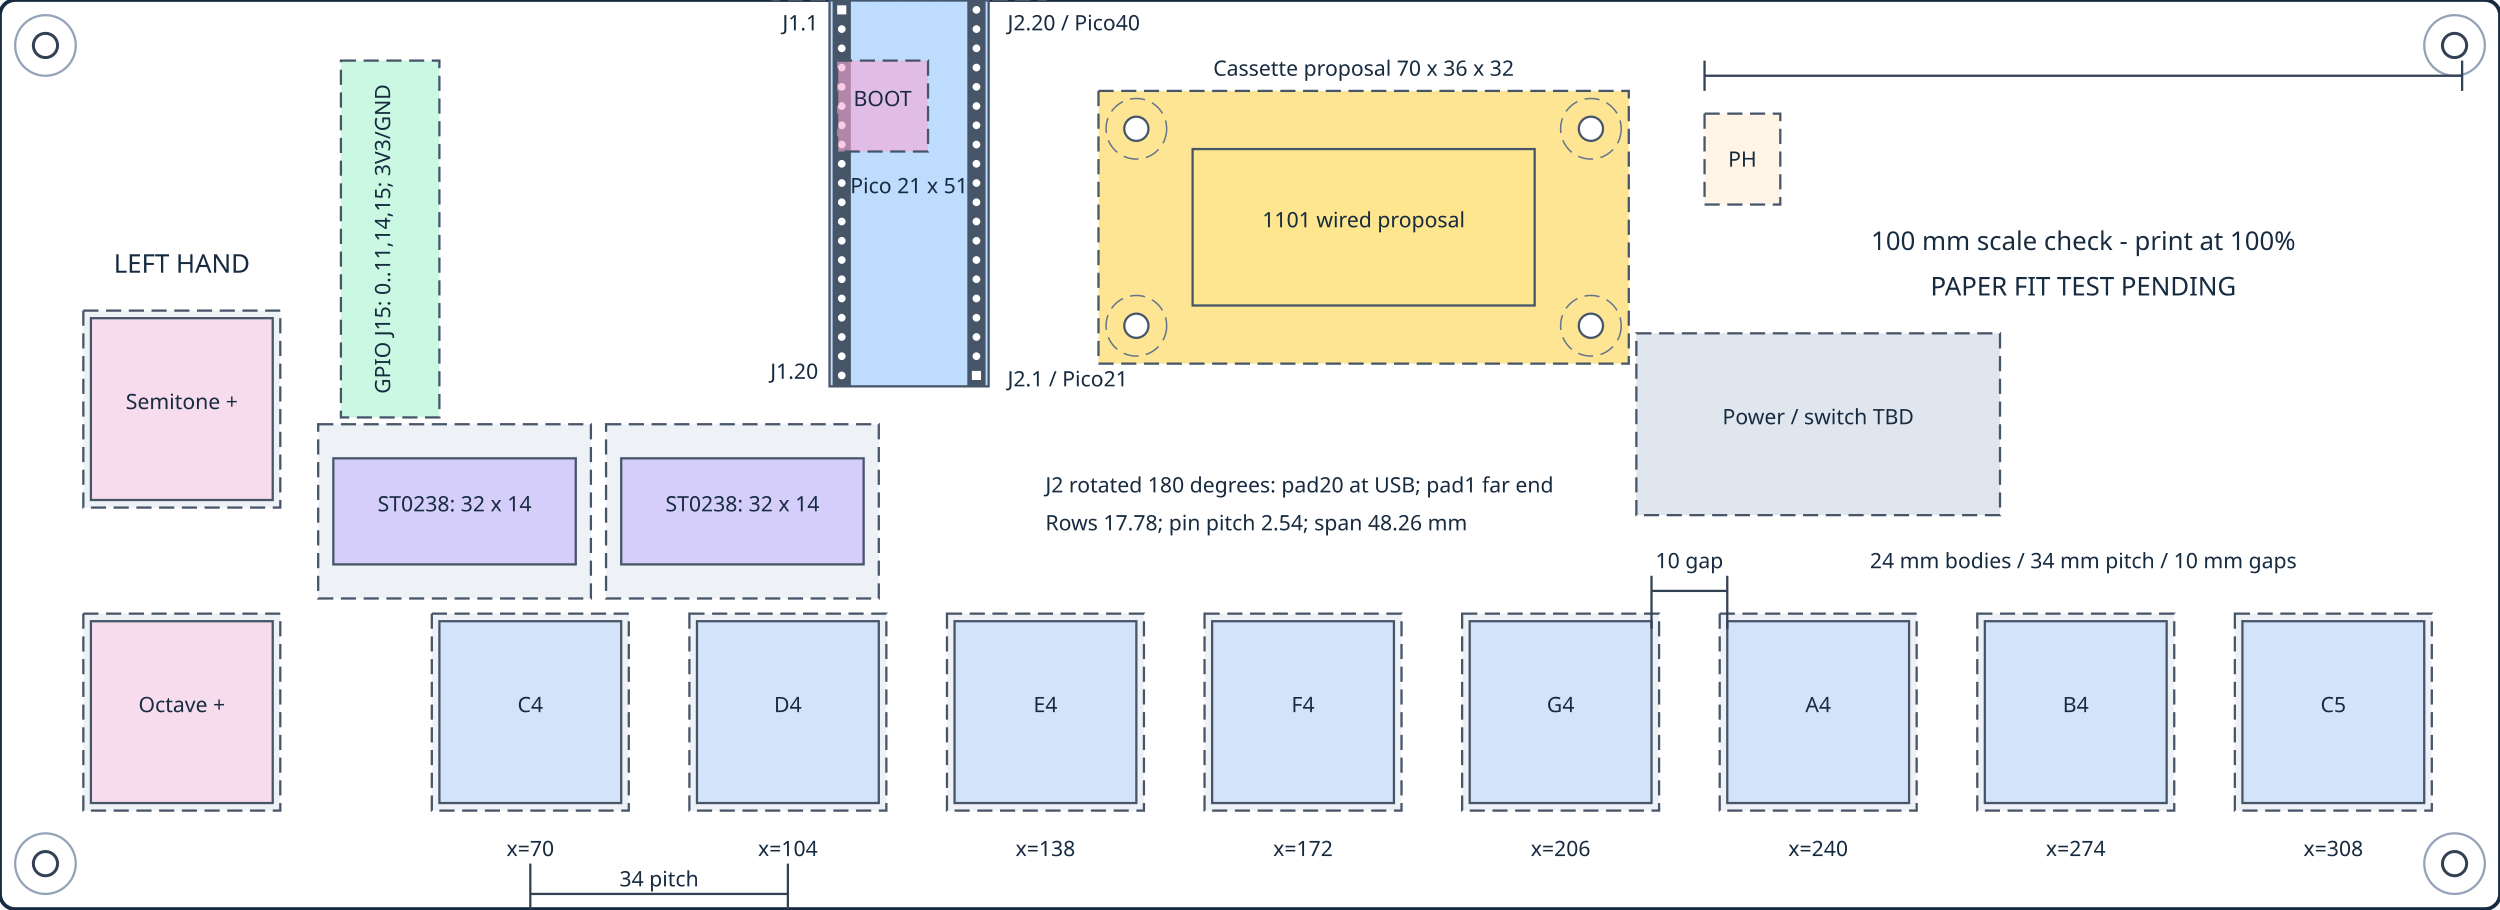
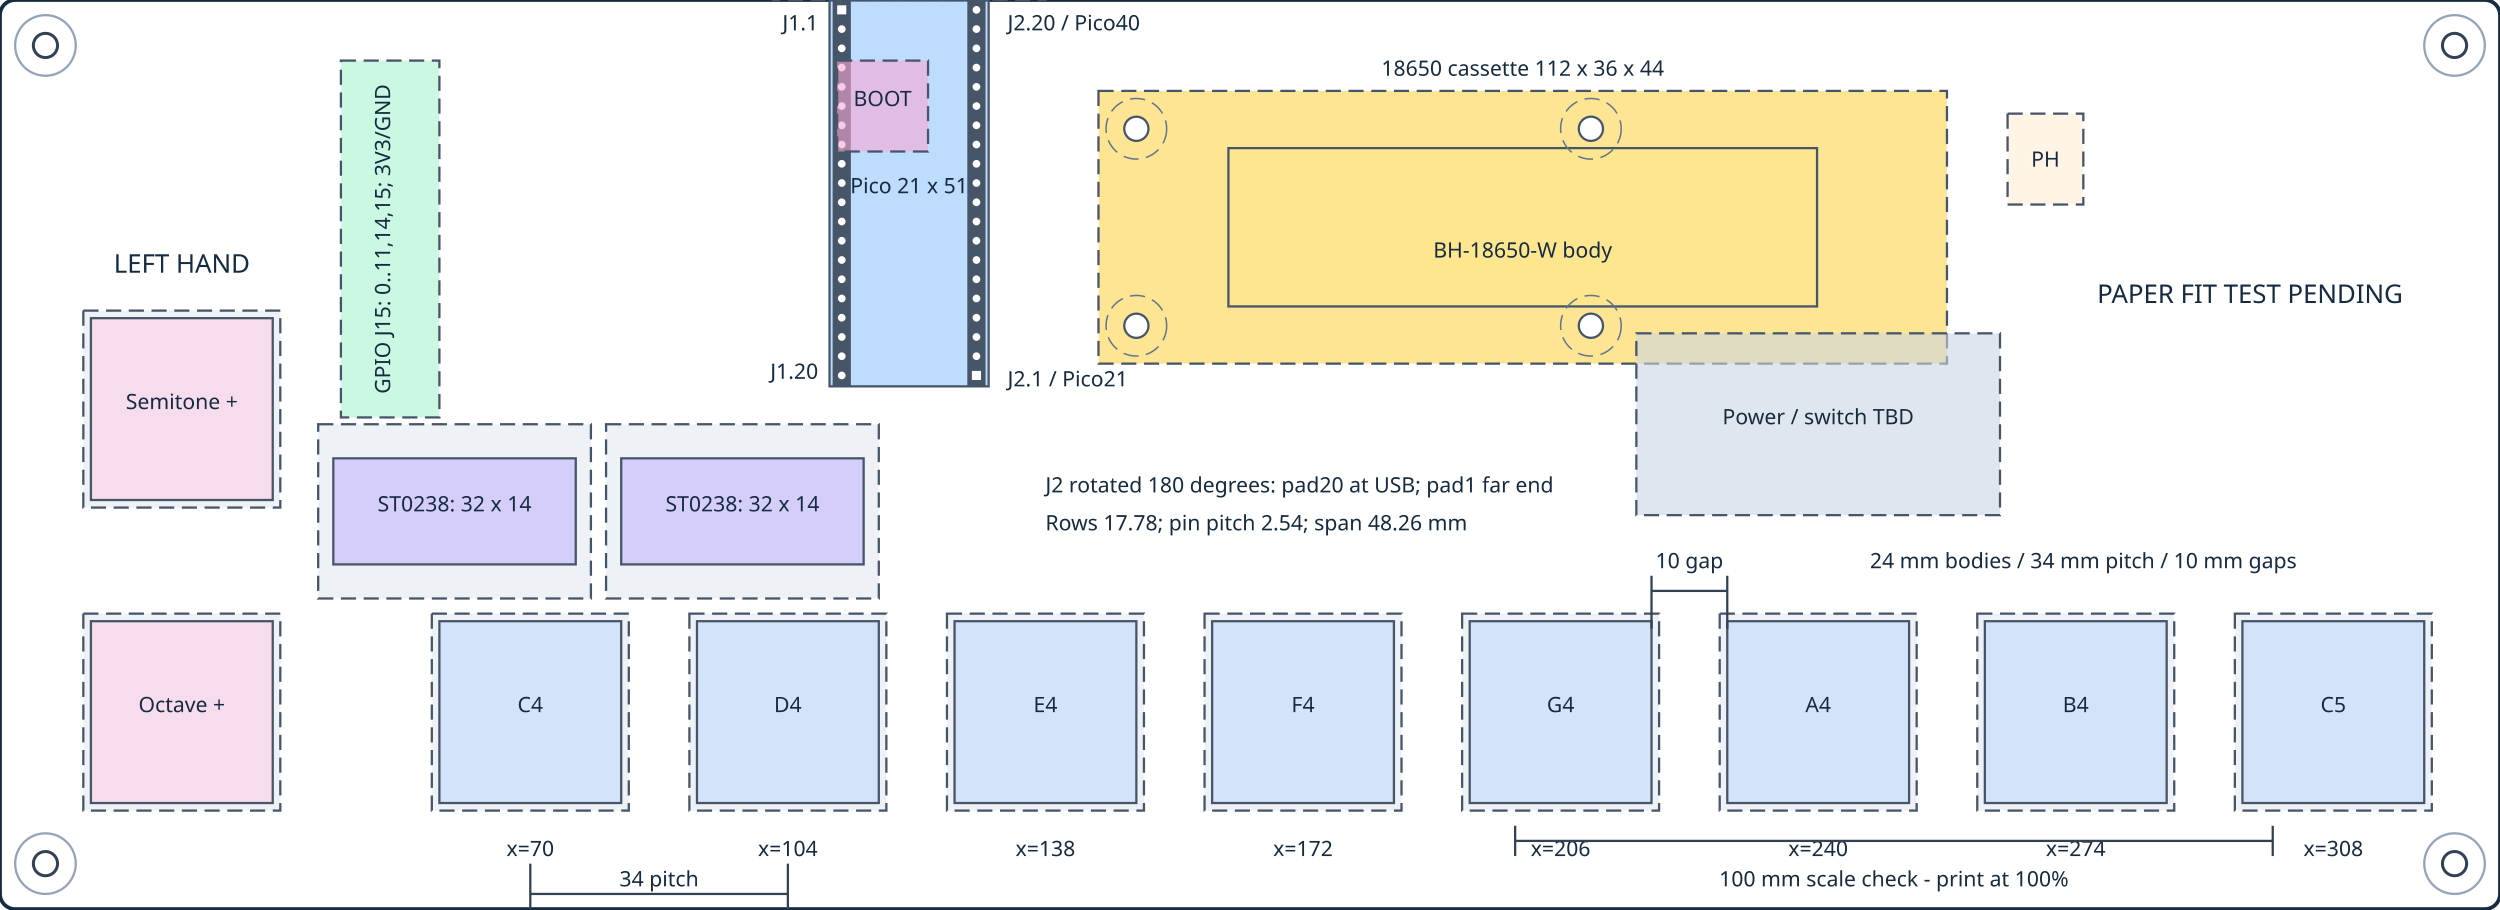
<svg xmlns="http://www.w3.org/2000/svg" width="330mm" height="120mm" viewBox="0 0 330 120">
  <style>text{font:3.4px sans-serif;fill:#172b40}.small{font-size:2.8px}.title{font-size:5px;font-weight:bold}.dim{stroke:#334155;stroke-width:.3}.assumed{stroke-dasharray:2 1}</style>
  <rect x="-12" y="-37" width="358" height="177" fill="#f8fafc" />
  <text x="0" y="-30" class="title">Make Music: wider mechanical reservation plan</text>
  <text x="0" y="-24">330 x 120 assumed. 24 mm note bodies + 10 mm gaps = 34 mm pitch. Paper fit test PENDING.</text>
  <text x="0" y="-18" class="small">Top view: origin rear-left; x right, y front. Dashed = reservations; blue = 24 mm touch bodies; purple = selected 32 x 14 mm buzzer bodies.</text>
  <rect width="330" height="120" rx="2" fill="white" stroke="#172b40" stroke-width=".5" />
-   <rect x="145" y="12" width="70" height="36" fill="#fcd34d" fill-opacity=".6" stroke="#475569" stroke-width=".3" class="assumed" />
-   <rect x="157.425" y="19.675" width="45.15" height="20.65" fill="#fde68a" fill-opacity=".6" stroke="#475569" stroke-width=".3" class="" />
-   <text x="180.0" y="30.0" text-anchor="middle" class="small">1101 wired proposal</text>
-   <text x="180" y="10" text-anchor="middle" class="small">Cassette proposal 70 x 36 x 32</text>
-   <rect x="225" y="15" width="10" height="12" fill="#ffedd5" fill-opacity=".6" stroke="#475569" stroke-width=".3" class="assumed" />
-   <text x="230" y="22" text-anchor="middle" class="small">PH</text>
+   <rect x="145" y="12" width="112" height="36" fill="#fcd34d" fill-opacity=".6" stroke="#475569" stroke-width=".3" class="assumed" />
+   <rect x="162.15" y="19.55" width="77.7" height="20.9" fill="#fde68a" fill-opacity=".6" stroke="#475569" stroke-width=".3" class="" />
+   <text x="201" y="34" text-anchor="middle" class="small">BH-18650-W body</text>
+   <text x="201" y="10" text-anchor="middle" class="small">18650 cassette 112 x 36 x 44</text>
+   <rect x="265" y="15" width="10" height="12" fill="#ffedd5" fill-opacity=".6" stroke="#475569" stroke-width=".3" class="assumed" />
+   <text x="270" y="22" text-anchor="middle" class="small">PH</text>
  <circle cx="150" cy="17" r="4" fill="none" stroke="#64748b" stroke-width=".2" class="assumed" />
  <circle cx="150" cy="17" r="1.6" fill="white" stroke="#475569" stroke-width=".3" />
  <circle cx="210" cy="17" r="4" fill="none" stroke="#64748b" stroke-width=".2" class="assumed" />
  <circle cx="210" cy="17" r="1.6" fill="white" stroke="#475569" stroke-width=".3" />
  <circle cx="150" cy="43" r="4" fill="none" stroke="#64748b" stroke-width=".2" class="assumed" />
  <circle cx="150" cy="43" r="1.6" fill="white" stroke="#475569" stroke-width=".3" />
  <circle cx="210" cy="43" r="4" fill="none" stroke="#64748b" stroke-width=".2" class="assumed" />
  <circle cx="210" cy="43" r="1.6" fill="white" stroke="#475569" stroke-width=".3" />
  <rect x="45" y="8" width="13" height="47.1" fill="#a7f3d0" fill-opacity=".6" stroke="#475569" stroke-width=".3" class="assumed" />
  <text x="51.5" y="31.55" text-anchor="middle" class="small" transform="rotate(-90 51.5 31.55)">GPIO J15: 0..11,14,15; 3V3/GND</text>
  <rect x="109.5" y="0" width="21" height="51" fill="#93c5fd" fill-opacity=".6" stroke="#475569" stroke-width=".3" class="" />
  <text x="120.0" y="25.5" text-anchor="middle" class="small">Pico 21 x 51</text>
  <rect x="102" y="-13" width="36" height="13" fill="#cbd5e1" fill-opacity=".6" stroke="#475569" stroke-width=".3" class="assumed" />
  <text x="120.0" y="-6.5" text-anchor="middle" class="small">USB approach</text>
  <text x="139" y="-6" class="small">36 x 25 region y=-25..0 (part shown)</text>
  <rect x="109.905" y="-.225" width="2.41" height="51.31" fill="#475569" />
  <rect x="127.685" y="-.225" width="2.41" height="51.31" fill="#475569" />
  <rect x="110.51" y="0.7" width="1.2" height="1.2" fill="white" />
  <circle cx="111.11" cy="3.84" r=".51" fill="white" />
  <circle cx="111.11" cy="6.38" r=".51" fill="white" />
  <circle cx="111.11" cy="8.92" r=".51" fill="white" />
  <circle cx="111.11" cy="11.46" r=".51" fill="white" />
  <circle cx="111.11" cy="14.0" r=".51" fill="white" />
  <circle cx="111.11" cy="16.54" r=".51" fill="white" />
  <circle cx="111.11" cy="19.08" r=".51" fill="white" />
  <circle cx="111.11" cy="21.62" r=".51" fill="white" />
  <circle cx="111.11" cy="24.16" r=".51" fill="white" />
  <circle cx="111.11" cy="26.7" r=".51" fill="white" />
  <circle cx="111.11" cy="29.24" r=".51" fill="white" />
  <circle cx="111.11" cy="31.78" r=".51" fill="white" />
  <circle cx="111.11" cy="34.32" r=".51" fill="white" />
  <circle cx="111.11" cy="36.86" r=".51" fill="white" />
  <circle cx="111.11" cy="39.4" r=".51" fill="white" />
  <circle cx="111.11" cy="41.94" r=".51" fill="white" />
  <circle cx="111.11" cy="44.48" r=".51" fill="white" />
  <circle cx="111.11" cy="47.02" r=".51" fill="white" />
  <circle cx="111.11" cy="49.56" r=".51" fill="white" />
  <rect x="128.29" y="48.96" width="1.2" height="1.2" fill="white" />
  <circle cx="128.89" cy="47.02" r=".51" fill="white" />
  <circle cx="128.89" cy="44.48" r=".51" fill="white" />
  <circle cx="128.89" cy="41.94" r=".51" fill="white" />
  <circle cx="128.89" cy="39.4" r=".51" fill="white" />
  <circle cx="128.89" cy="36.86" r=".51" fill="white" />
  <circle cx="128.89" cy="34.32" r=".51" fill="white" />
  <circle cx="128.89" cy="31.78" r=".51" fill="white" />
  <circle cx="128.89" cy="29.24" r=".51" fill="white" />
  <circle cx="128.89" cy="26.7" r=".51" fill="white" />
  <circle cx="128.89" cy="24.16" r=".51" fill="white" />
  <circle cx="128.89" cy="21.62" r=".51" fill="white" />
  <circle cx="128.89" cy="19.08" r=".51" fill="white" />
  <circle cx="128.89" cy="16.54" r=".51" fill="white" />
  <circle cx="128.89" cy="14.0" r=".51" fill="white" />
  <circle cx="128.89" cy="11.46" r=".51" fill="white" />
  <circle cx="128.89" cy="8.92" r=".51" fill="white" />
  <circle cx="128.89" cy="6.38" r=".51" fill="white" />
  <circle cx="128.89" cy="3.84" r=".51" fill="white" />
  <circle cx="128.89" cy="1.3" r=".51" fill="white" />
  <text x="108" y="4" text-anchor="end" class="small">J1.1</text>
  <text x="133" y="4" class="small">J2.20 / Pico40</text>
  <text x="108" y="50" text-anchor="end" class="small">J1.20</text>
  <text x="133" y="51" class="small">J2.1 / Pico21</text>
  <rect x="110.5" y="8" width="12" height="12" fill="#f9a8d4" fill-opacity=".6" stroke="#475569" stroke-width=".3" class="assumed" />
  <text x="116.5" y="14.0" text-anchor="middle" class="small">BOOT</text>
  <rect x="42" y="56" width="36" height="23" fill="#e2e8f0" fill-opacity=".6" stroke="#475569" stroke-width=".3" class="assumed" />
  <rect x="44" y="60.5" width="32" height="14" fill="#c4b5fd" fill-opacity=".6" stroke="#475569" stroke-width=".3" class="" />
  <text x="60.0" y="67.5" text-anchor="middle" class="small">ST0238: 32 x 14</text>
  <rect x="80" y="56" width="36" height="23" fill="#e2e8f0" fill-opacity=".6" stroke="#475569" stroke-width=".3" class="assumed" />
  <rect x="82" y="60.5" width="32" height="14" fill="#c4b5fd" fill-opacity=".6" stroke="#475569" stroke-width=".3" class="" />
  <text x="98.0" y="67.5" text-anchor="middle" class="small">ST0238: 32 x 14</text>
  <rect x="216" y="44" width="48" height="24" fill="#cbd5e1" fill-opacity=".6" stroke="#475569" stroke-width=".3" class="assumed" />
  <text x="240.0" y="56.0" text-anchor="middle" class="small">Power / switch TBD</text>
  <text x="138" y="65" class="small">J2 rotated 180 degrees: pad20 at USB; pad1 far end</text>
  <text x="138" y="70" class="small">Rows 17.78; pin pitch 2.54; span 48.26 mm</text>
  <rect x="57" y="81" width="26" height="26" fill="#e2e8f0" fill-opacity=".6" stroke="#475569" stroke-width=".3" class="assumed" />
  <rect x="58" y="82" width="24" height="24" fill="#bfdbfe" fill-opacity=".6" stroke="#475569" stroke-width=".3" class="" />
  <text x="70.0" y="94.0" text-anchor="middle" class="small">C4</text>
  <text x="70" y="113" text-anchor="middle" class="small">x=70</text>
  <rect x="91" y="81" width="26" height="26" fill="#e2e8f0" fill-opacity=".6" stroke="#475569" stroke-width=".3" class="assumed" />
  <rect x="92" y="82" width="24" height="24" fill="#bfdbfe" fill-opacity=".6" stroke="#475569" stroke-width=".3" class="" />
  <text x="104.0" y="94.0" text-anchor="middle" class="small">D4</text>
  <text x="104" y="113" text-anchor="middle" class="small">x=104</text>
  <rect x="125" y="81" width="26" height="26" fill="#e2e8f0" fill-opacity=".6" stroke="#475569" stroke-width=".3" class="assumed" />
  <rect x="126" y="82" width="24" height="24" fill="#bfdbfe" fill-opacity=".6" stroke="#475569" stroke-width=".3" class="" />
  <text x="138.0" y="94.0" text-anchor="middle" class="small">E4</text>
  <text x="138" y="113" text-anchor="middle" class="small">x=138</text>
  <rect x="159" y="81" width="26" height="26" fill="#e2e8f0" fill-opacity=".6" stroke="#475569" stroke-width=".3" class="assumed" />
  <rect x="160" y="82" width="24" height="24" fill="#bfdbfe" fill-opacity=".6" stroke="#475569" stroke-width=".3" class="" />
  <text x="172.0" y="94.0" text-anchor="middle" class="small">F4</text>
  <text x="172" y="113" text-anchor="middle" class="small">x=172</text>
  <rect x="193" y="81" width="26" height="26" fill="#e2e8f0" fill-opacity=".6" stroke="#475569" stroke-width=".3" class="assumed" />
  <rect x="194" y="82" width="24" height="24" fill="#bfdbfe" fill-opacity=".6" stroke="#475569" stroke-width=".3" class="" />
  <text x="206.0" y="94.0" text-anchor="middle" class="small">G4</text>
  <text x="206" y="113" text-anchor="middle" class="small">x=206</text>
  <rect x="227" y="81" width="26" height="26" fill="#e2e8f0" fill-opacity=".6" stroke="#475569" stroke-width=".3" class="assumed" />
  <rect x="228" y="82" width="24" height="24" fill="#bfdbfe" fill-opacity=".6" stroke="#475569" stroke-width=".3" class="" />
  <text x="240.0" y="94.0" text-anchor="middle" class="small">A4</text>
  <text x="240" y="113" text-anchor="middle" class="small">x=240</text>
  <rect x="261" y="81" width="26" height="26" fill="#e2e8f0" fill-opacity=".6" stroke="#475569" stroke-width=".3" class="assumed" />
  <rect x="262" y="82" width="24" height="24" fill="#bfdbfe" fill-opacity=".6" stroke="#475569" stroke-width=".3" class="" />
  <text x="274.0" y="94.0" text-anchor="middle" class="small">B4</text>
  <text x="274" y="113" text-anchor="middle" class="small">x=274</text>
  <rect x="295" y="81" width="26" height="26" fill="#e2e8f0" fill-opacity=".6" stroke="#475569" stroke-width=".3" class="assumed" />
  <rect x="296" y="82" width="24" height="24" fill="#bfdbfe" fill-opacity=".6" stroke="#475569" stroke-width=".3" class="" />
  <text x="308.0" y="94.0" text-anchor="middle" class="small">C5</text>
  <text x="308" y="113" text-anchor="middle" class="small">x=308</text>
  <rect x="11" y="41" width="26" height="26" fill="#e2e8f0" fill-opacity=".6" stroke="#475569" stroke-width=".3" class="assumed" />
  <rect x="12" y="42" width="24" height="24" fill="#fbcfe8" fill-opacity=".6" stroke="#475569" stroke-width=".3" class="" />
  <text x="24.0" y="54.0" text-anchor="middle" class="small">Semitone +</text>
  <rect x="11" y="81" width="26" height="26" fill="#e2e8f0" fill-opacity=".6" stroke="#475569" stroke-width=".3" class="assumed" />
  <rect x="12" y="82" width="24" height="24" fill="#fbcfe8" fill-opacity=".6" stroke="#475569" stroke-width=".3" class="" />
  <text x="24.0" y="94.0" text-anchor="middle" class="small">Octave +</text>
  <text x="24" y="36" text-anchor="middle">LEFT HAND</text>
  <circle cx="6" cy="6" r="4" fill="none" stroke="#94a3b8" stroke-width=".3" />
  <circle cx="6" cy="6" r="1.6" fill="white" stroke="#334155" stroke-width=".4" />
  <circle cx="324" cy="6" r="4" fill="none" stroke="#94a3b8" stroke-width=".3" />
  <circle cx="324" cy="6" r="1.6" fill="white" stroke="#334155" stroke-width=".4" />
  <circle cx="6" cy="114" r="4" fill="none" stroke="#94a3b8" stroke-width=".3" />
  <circle cx="6" cy="114" r="1.6" fill="white" stroke="#334155" stroke-width=".4" />
  <circle cx="324" cy="114" r="4" fill="none" stroke="#94a3b8" stroke-width=".3" />
  <circle cx="324" cy="114" r="1.6" fill="white" stroke="#334155" stroke-width=".4" />
  <path d="M0 122v5 M330 122v5 M0 125H330" class="dim" fill="none" />
  <text x="165" y="124" text-anchor="middle">330 assumed</text>
  <path d="M332 0h8 M332 120h8 M337 0v120" class="dim" fill="none" />
  <text x="340" y="60" transform="rotate(90 340 60)" text-anchor="middle">120 assumed</text>
  <path d="M218 83v-7 M228 83v-7 M218 78H228" class="dim" fill="none" />
  <text x="223" y="75" text-anchor="middle" class="small">10 gap</text>
  <path d="M70 114v6 M104 114v6 M70 118H104" class="dim" fill="none" />
  <text x="87" y="117" text-anchor="middle" class="small">34 pitch</text>
-   <text x="0" y="134" class="small">No copper / approved outline. Wired cassette architecture approved; measured cell / retention pending (reserve at least diameter18.7 x length39.3 mm).</text>
-   <path d="M225 8v4 M325 8v4 M225 10H325" class="dim" fill="none" />
-   <text x="275" y="33" text-anchor="middle">100 mm scale check - print at 100%</text>
-   <text x="275" y="39" text-anchor="middle">PAPER FIT TEST PENDING</text>
+   <text x="0" y="134" class="small">18650 proposal: four cassette mounts retained; H1 +40 mm right pending PM. Cell fit/platform/CAD/load gates open; feet &gt;=47.</text>
+   <path d="M200 109v4 M300 109v4 M200 111H300" class="dim" fill="none" />
+   <text x="250" y="117" text-anchor="middle" class="small">100 mm scale check - print at 100%</text>
+   <text x="297" y="40" text-anchor="middle">PAPER FIT TEST PENDING</text>
  <text x="275" y="75" text-anchor="middle" class="small">24 mm bodies / 34 mm pitch / 10 mm gaps</text>
</svg>
